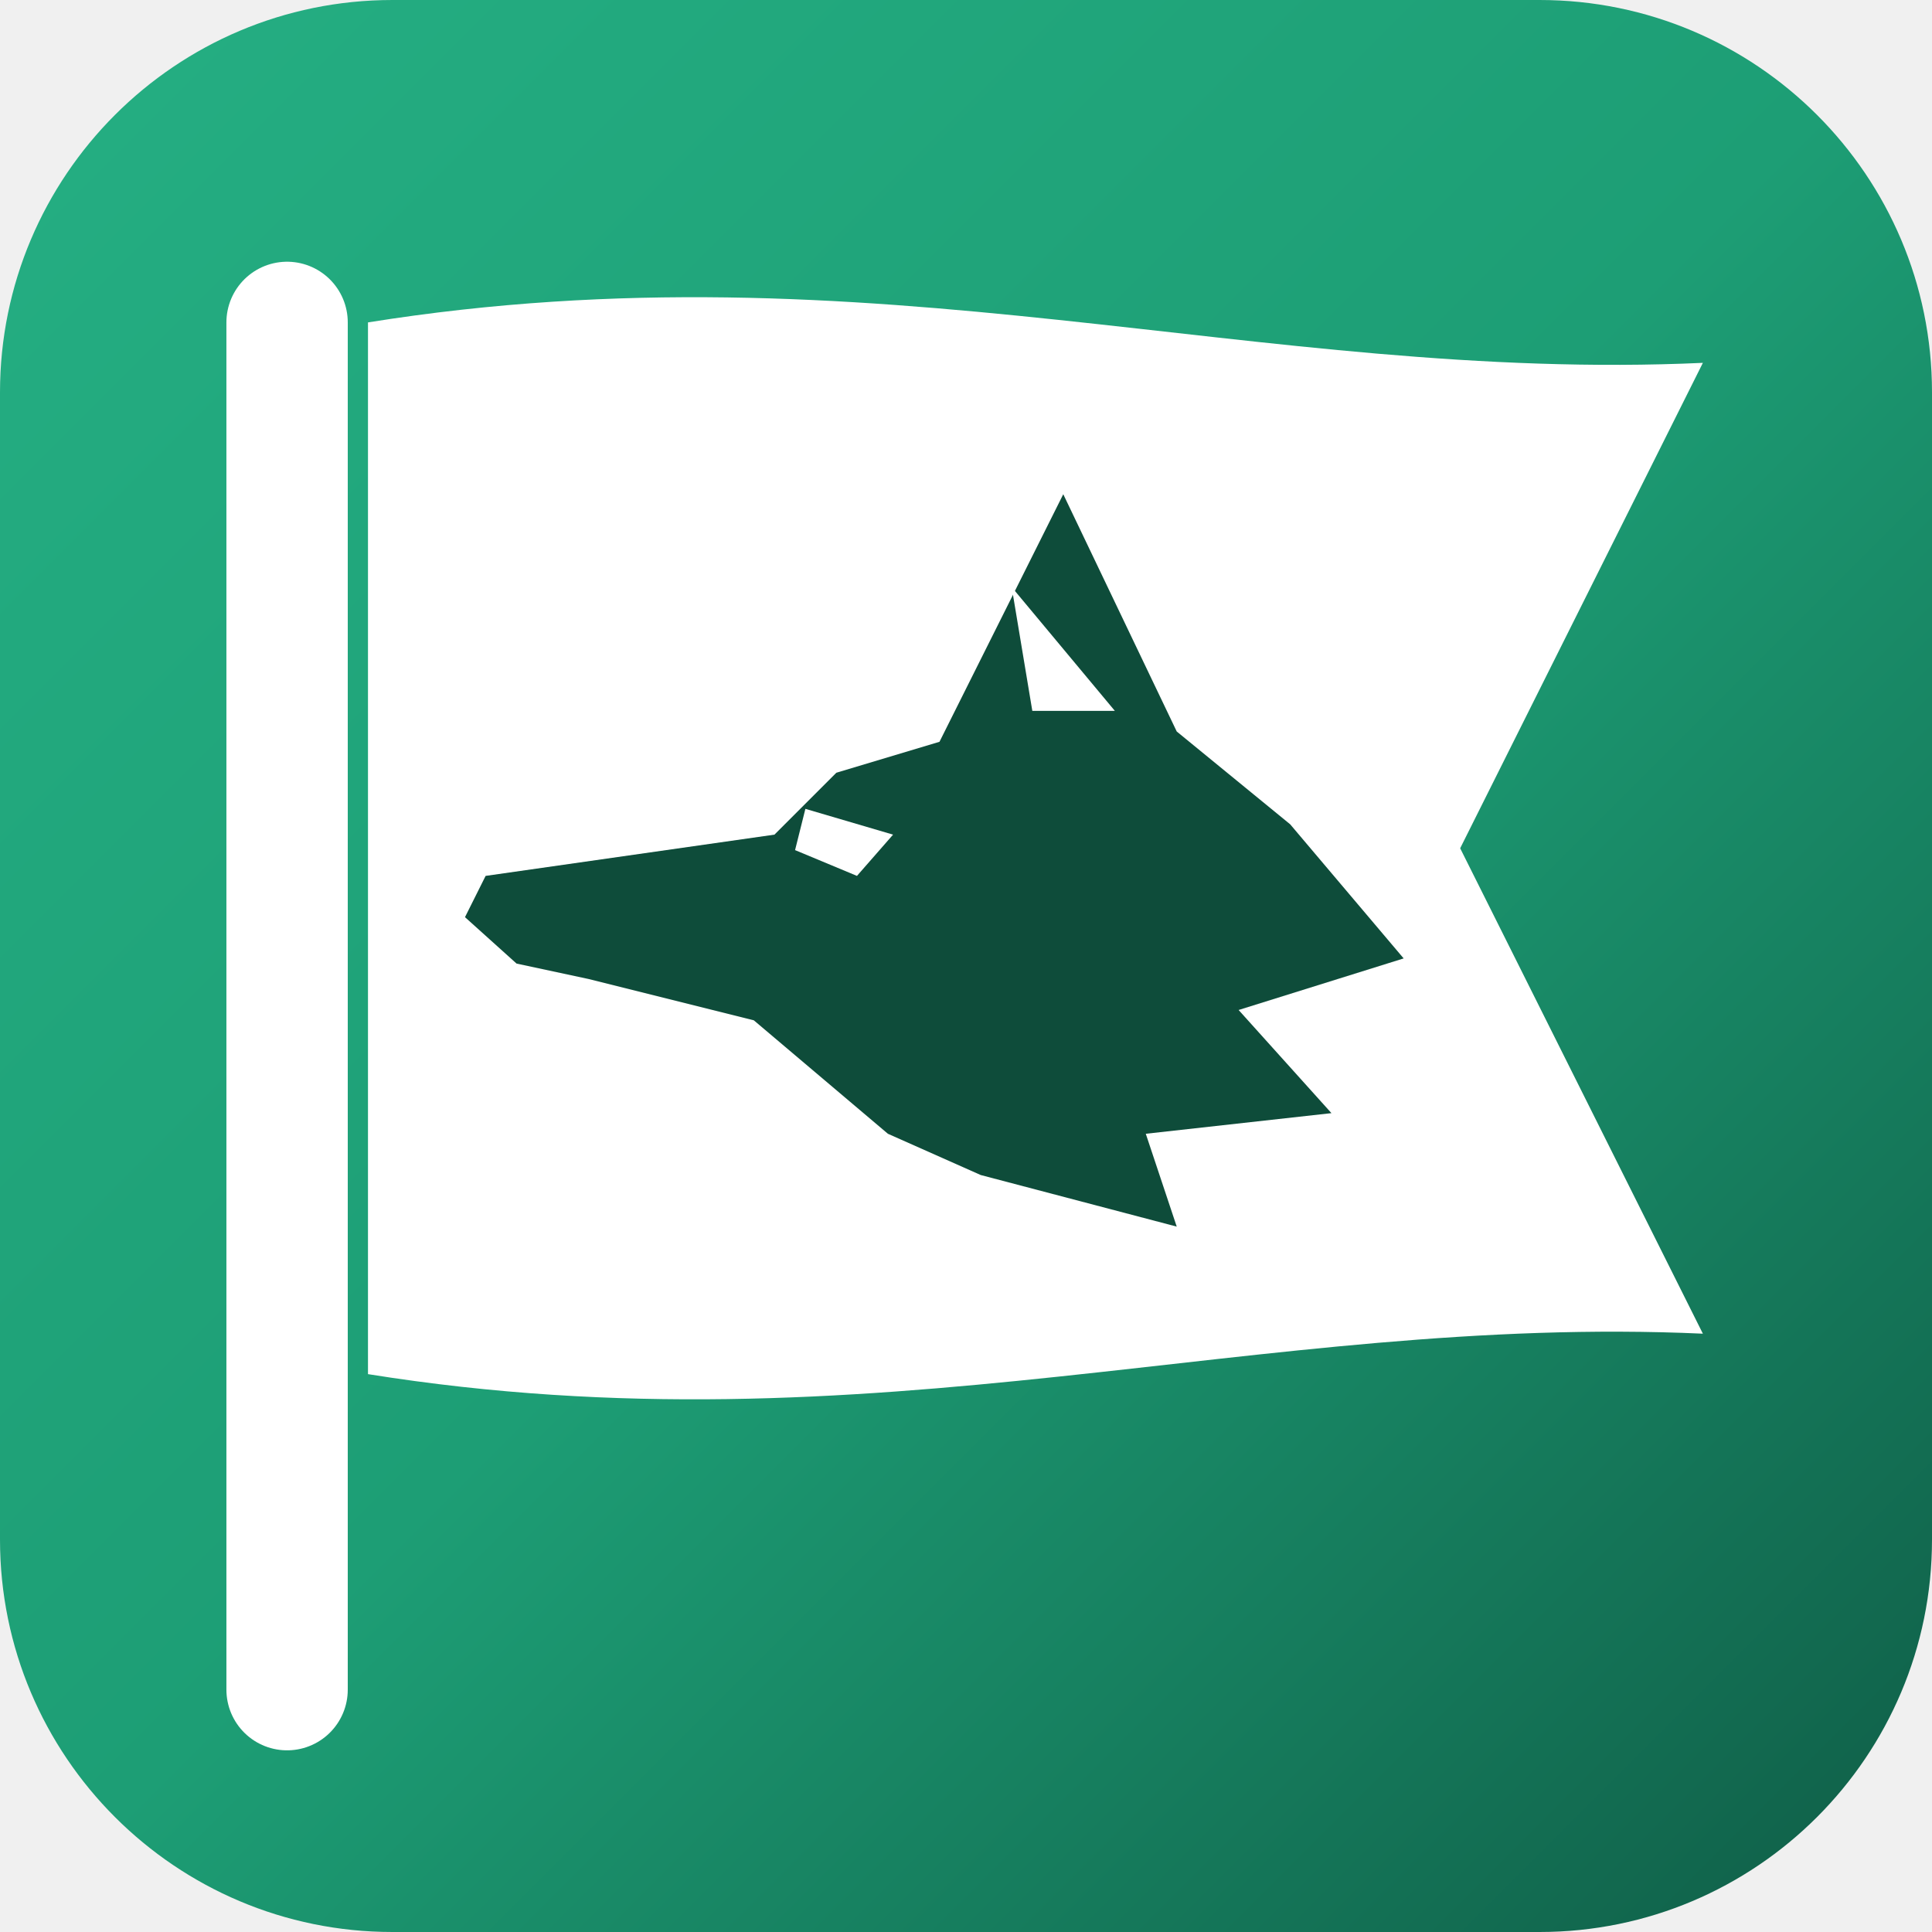
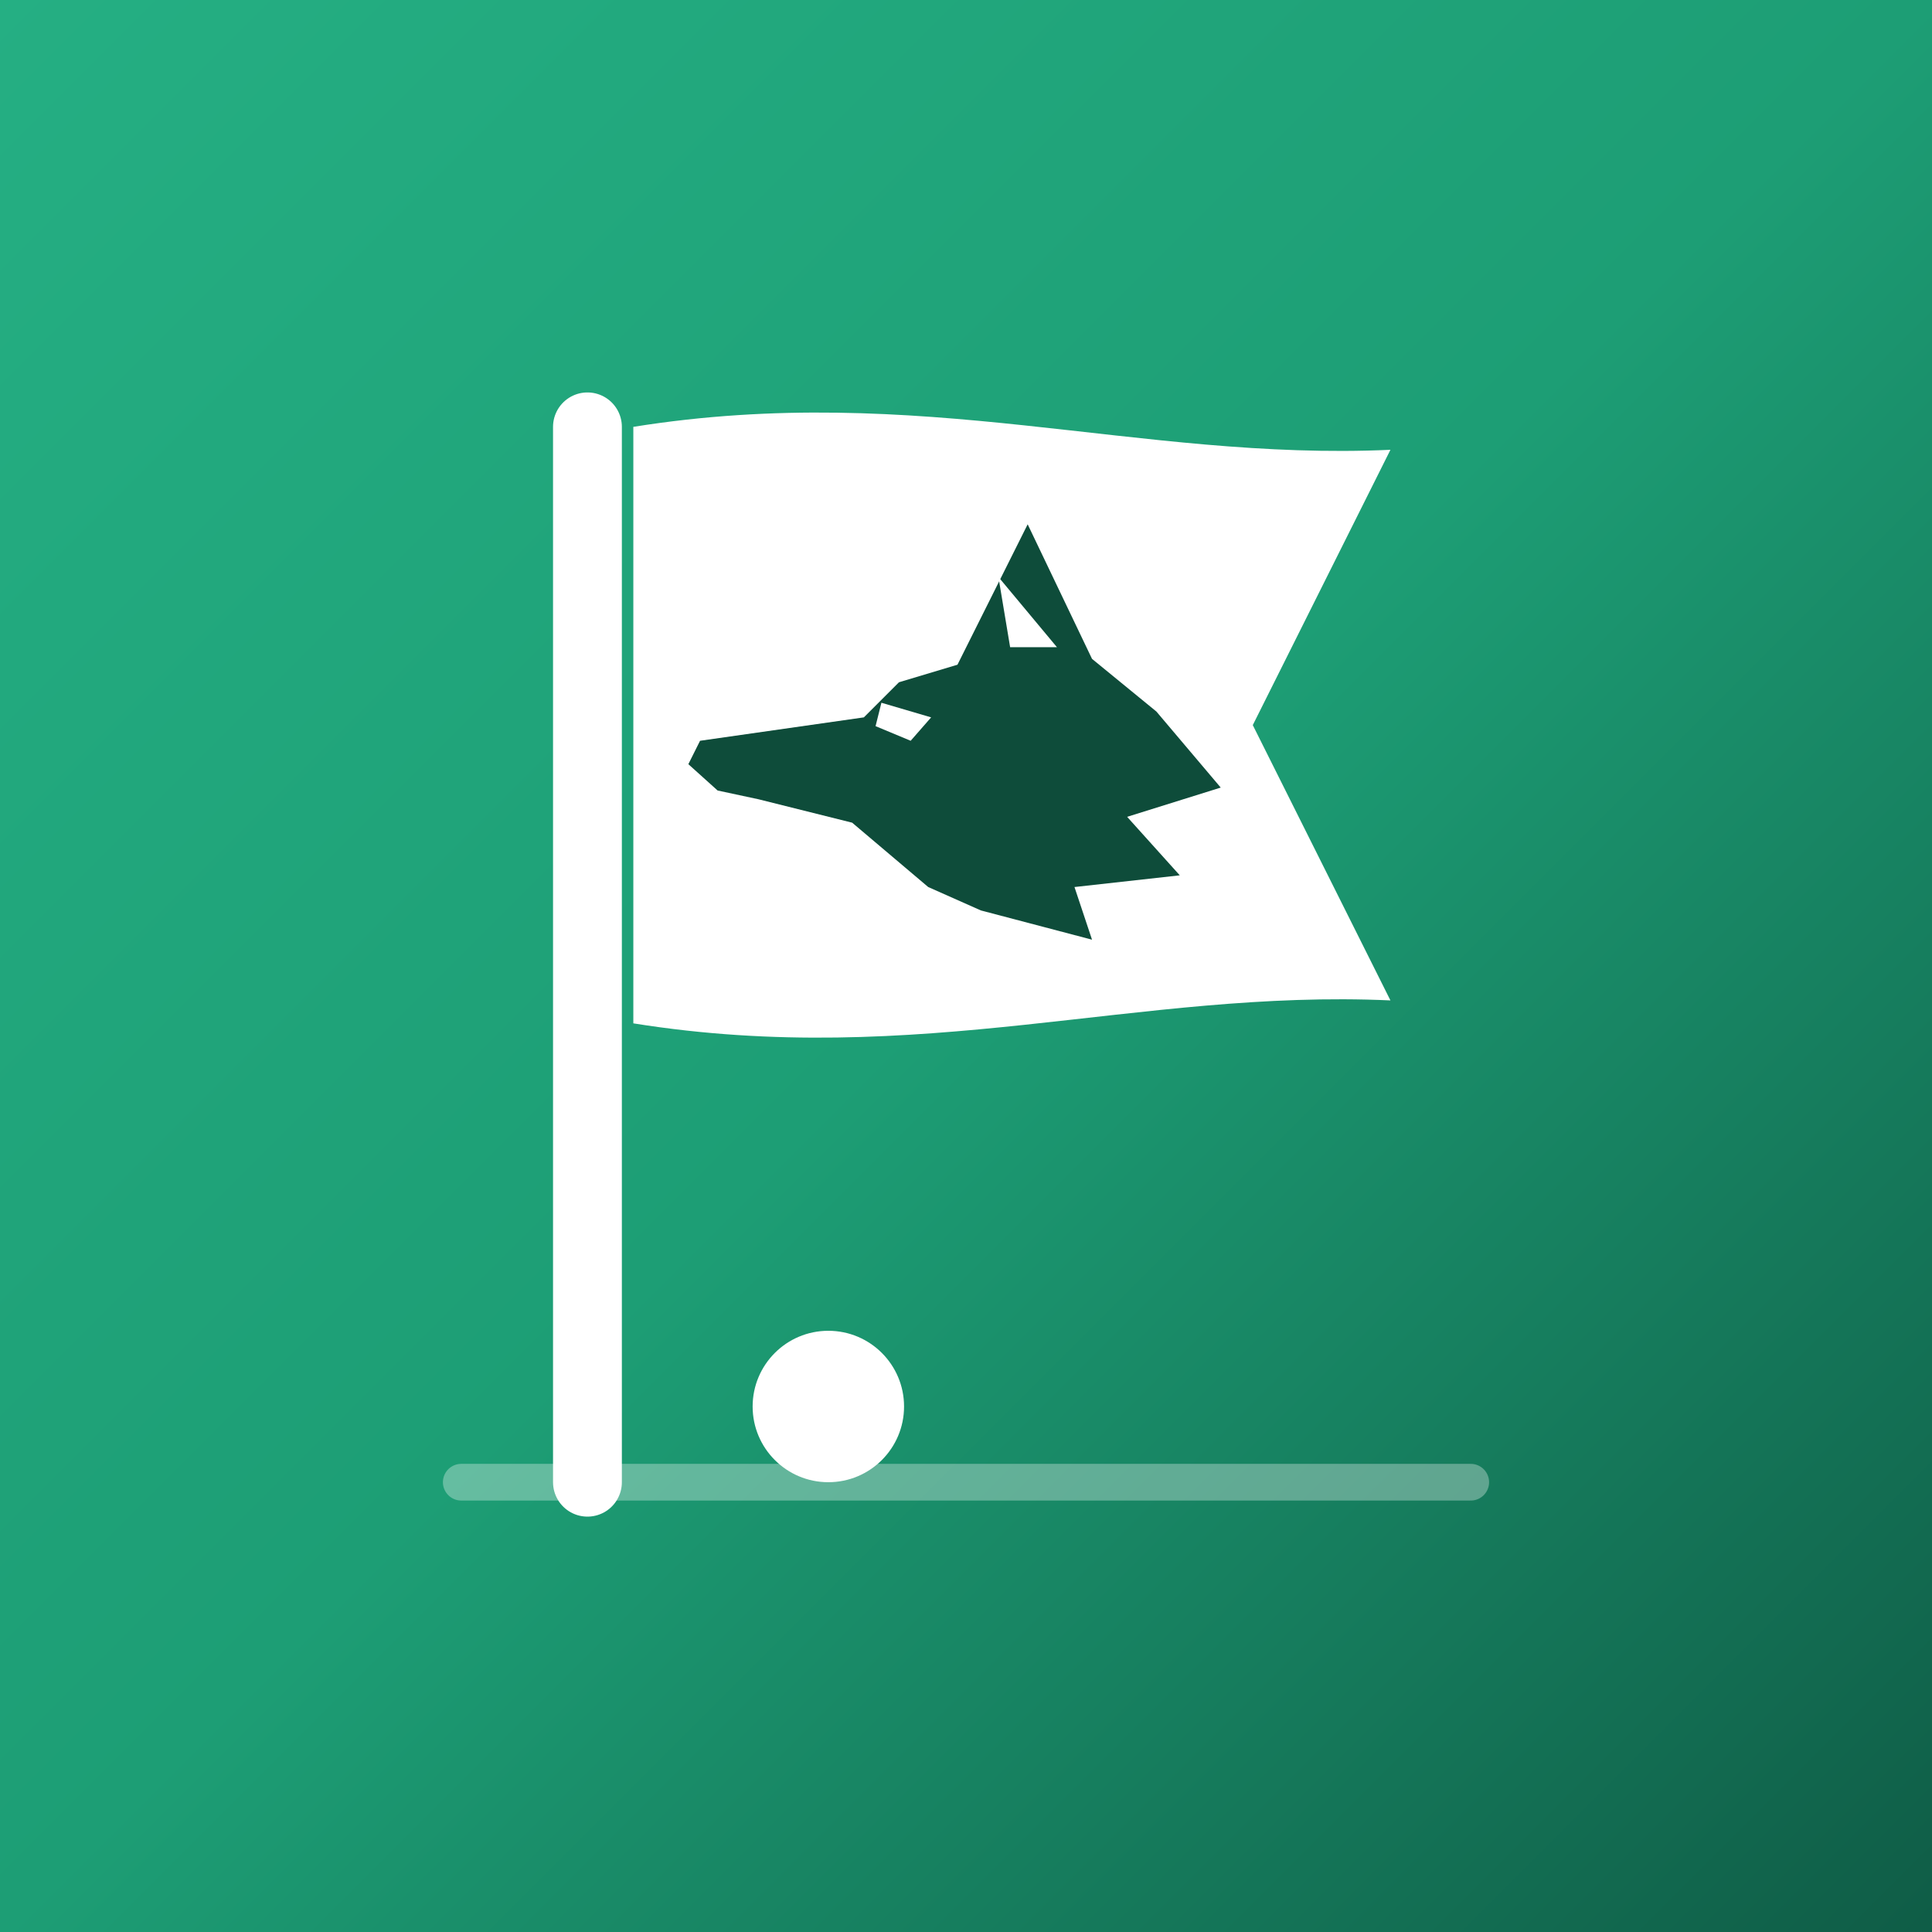
<svg xmlns="http://www.w3.org/2000/svg" viewBox="0 0 64 64" role="img" aria-label="Golf Wolf">
  <defs>
    <linearGradient id="golfWolfBg" x1="0" y1="0" x2="1" y2="1">
      <stop offset="0" stop-color="#25AF83" />
      <stop offset="0.5" stop-color="#1D9E75" />
      <stop offset="1" stop-color="#0F5C46" />
    </linearGradient>
  </defs>
-   <rect width="64" height="64" rx="13" fill="url(#golfWolfBg)" />
-   <g transform="translate(-11.26 -0.71) scale(1.34)">
-     <line x1="15.5" y1="8.5" x2="15.5" y2="42.3" stroke="#fff" stroke-width="3" stroke-linecap="round" />
-     <path d="M 17.5 8.5 C 30 6.5 39.5 10 50.5 9.5 L 44.5 21.5 L 50.5 33.5 C 39.5 33 30 36.5 17.5 34.5 Z" fill="#fff" />
-     <g transform="translate(19.898 12.748) scale(0.255)">
-       <path d="M 2 37 L 30 33 L 36 27 L 46 24 L 58 0 L 69 23 L 80 32 L 91 45 L 75 50 L 84 60 L 66 62 L 69 71 L 50 66 L 41 62 L 28 51 L 12 47 L 5 45.5 L 0 41 Z" fill="#0E4C3A" />
-       <path d="M 33 30.5 L 41.5 33 L 38 37 L 32 34.5 Z" fill="#fff" />
-       <path d="M 53 9 L 63 21 L 55 21 Z" fill="#fff" />
+   <rect width="64" height="64" rx="0" fill="url(#golfWolfBg)" />
+   <g transform="translate(32 32) scale(0.76) translate(-32 -32)">
+     <g>
+       <line x1="10" y1="54.5" x2="54" y2="54.5" stroke="#fff" stroke-width="1.6" stroke-linecap="round" opacity="0.32" />
+       <line x1="15.5" y1="8.5" x2="15.5" y2="54.5" stroke="#fff" stroke-width="3" stroke-linecap="round" />
+       <circle cx="26" cy="51.2" r="3.3" fill="#fff" />
+       <path d="M 17.5 8.5 C 30 6.5 39.5 10 50.5 9.5 L 44.5 21.5 L 50.5 33.5 C 39.5 33 30 36.5 17.5 34.5 Z" fill="#fff" />
+       <g transform="translate(19.898 12.748) scale(0.255)">
+         <path d="M 2 37 L 30 33 L 36 27 L 46 24 L 58 0 L 69 23 L 80 32 L 91 45 L 75 50 L 84 60 L 66 62 L 69 71 L 50 66 L 41 62 L 28 51 L 12 47 L 5 45.5 L 0 41 Z" fill="#0E4C3A" />
+         <path d="M 33 30.5 L 41.5 33 L 38 37 L 32 34.5 Z" fill="#fff" />
+         <path d="M 53 9 L 63 21 L 55 21 Z" fill="#fff" />
+       </g>
    </g>
  </g>
</svg>
